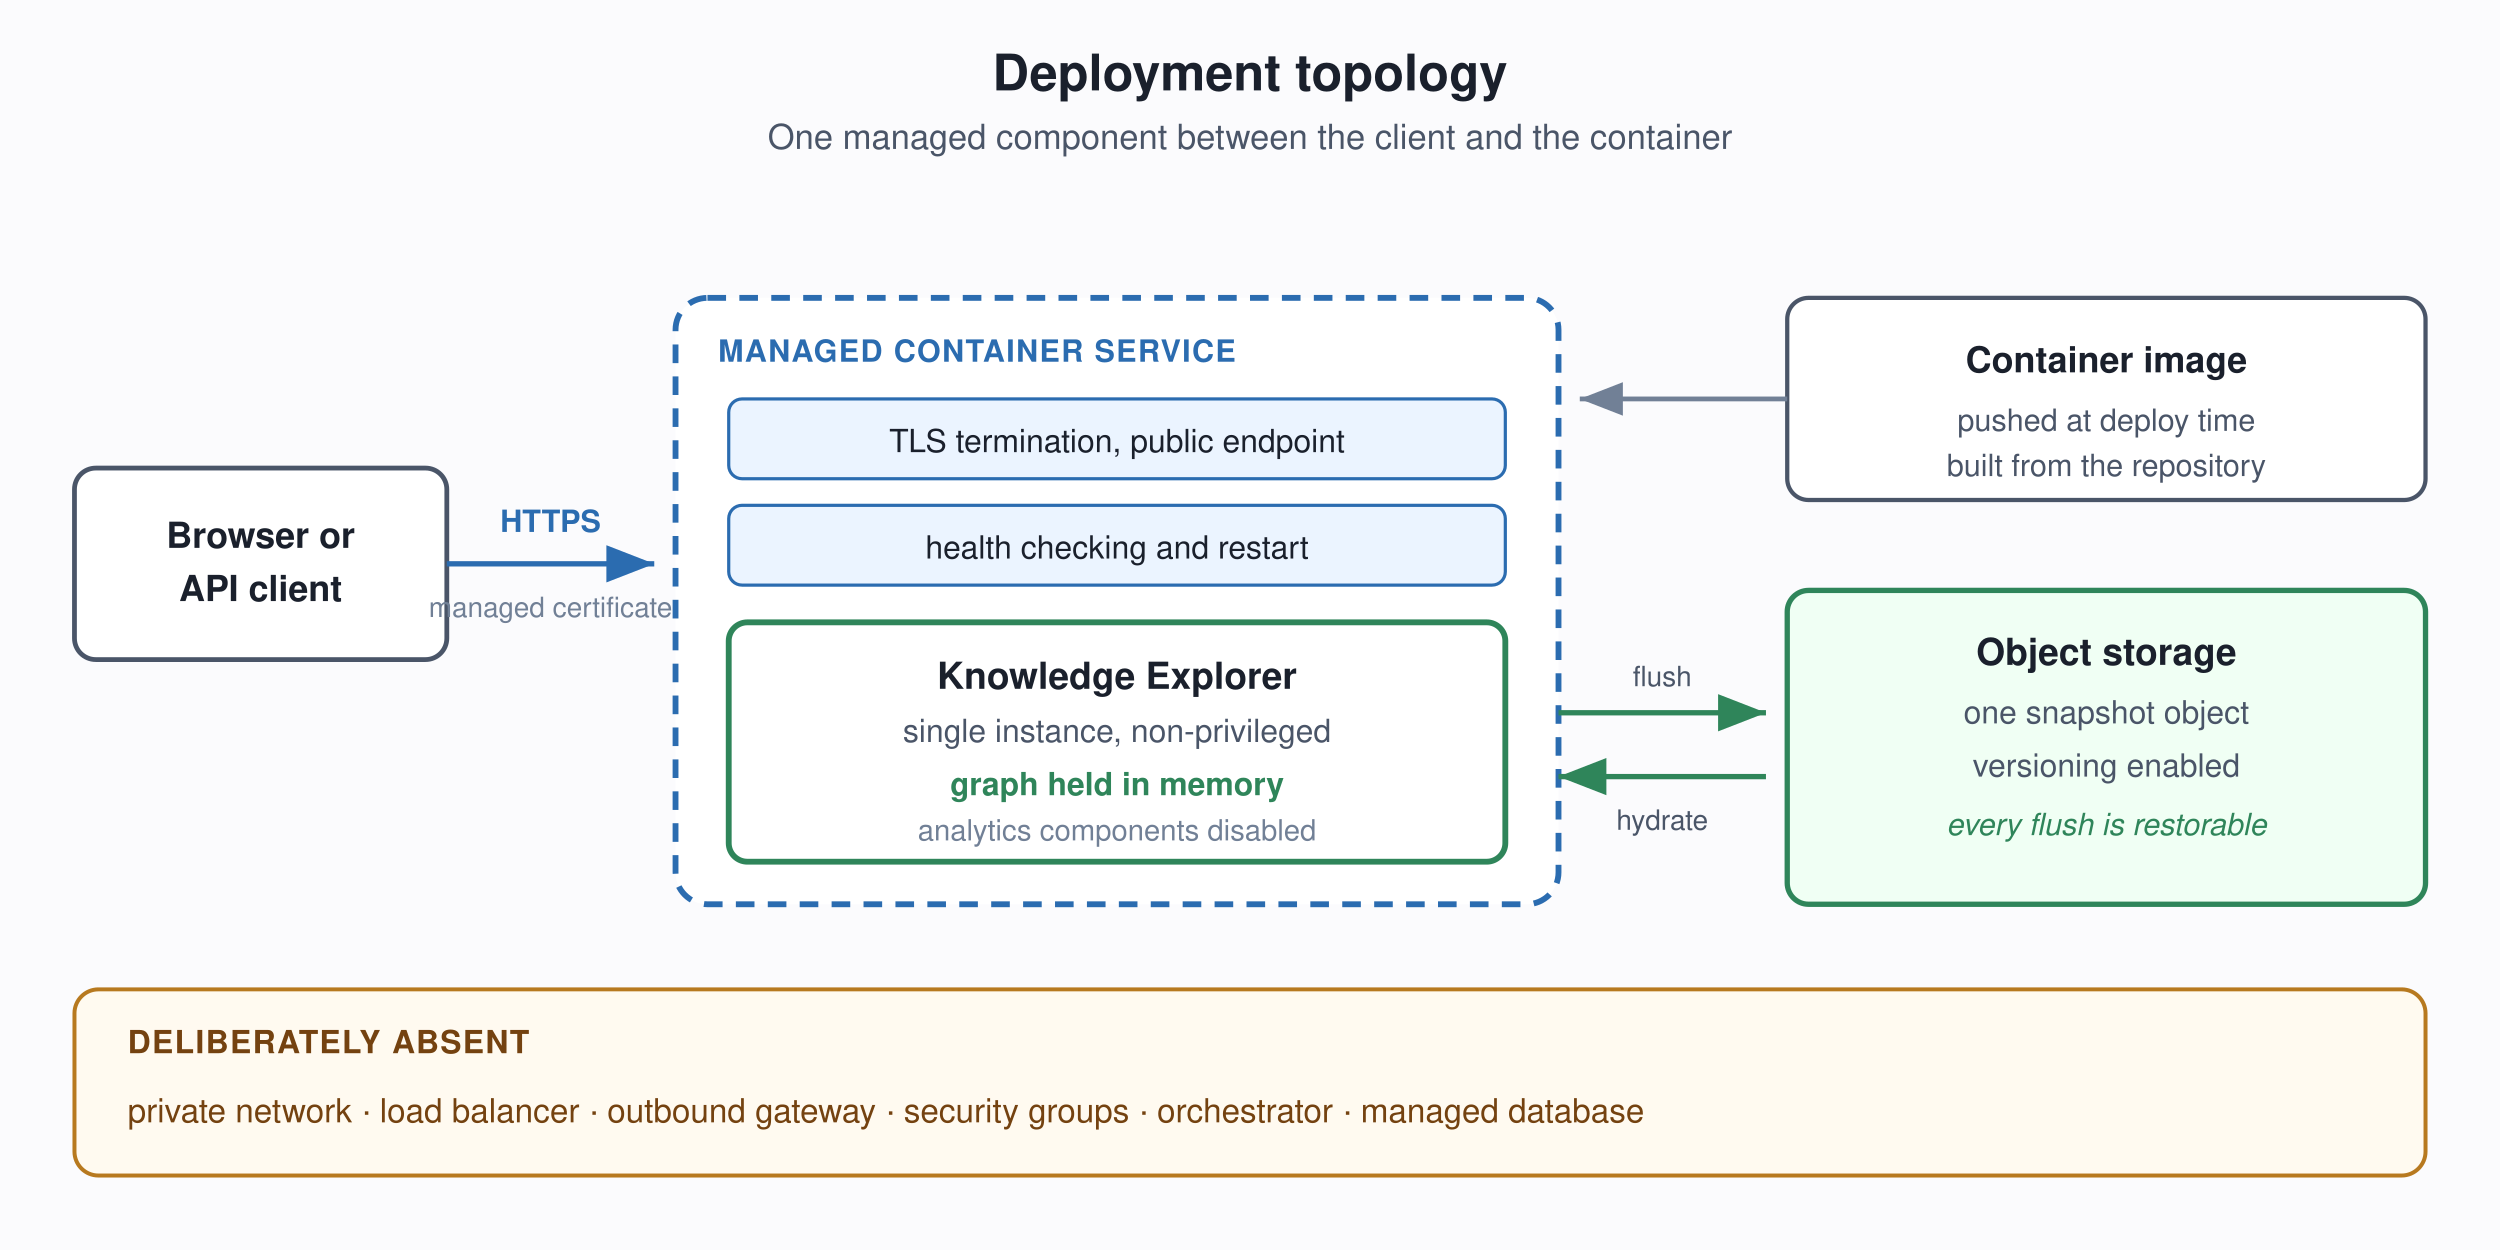
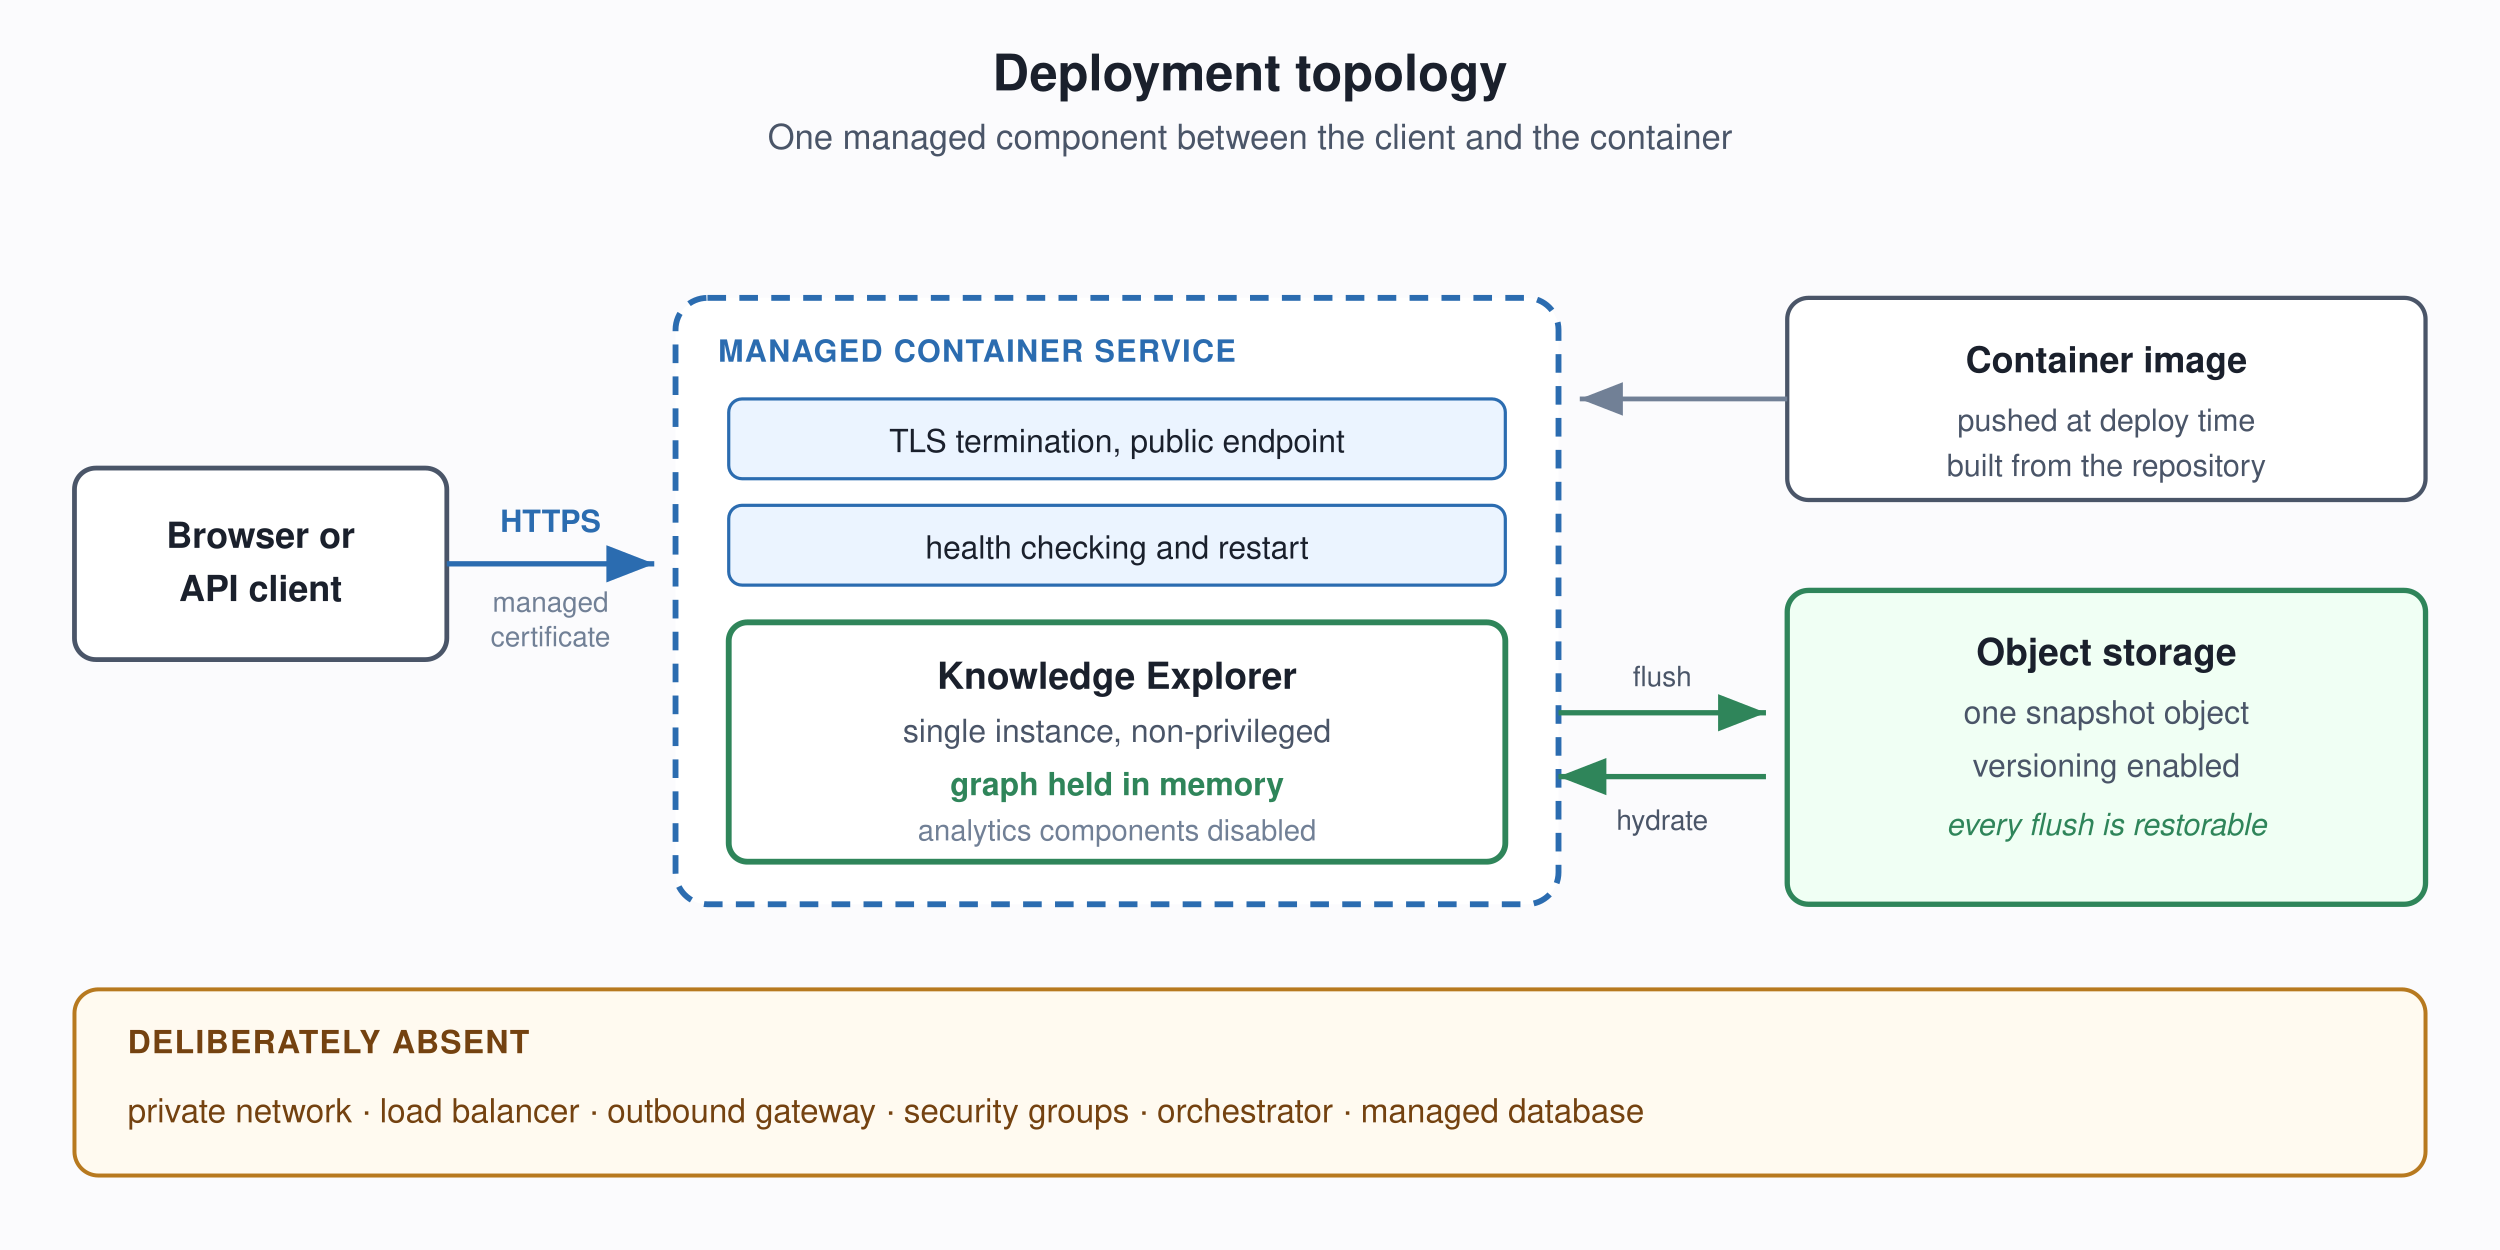
<svg xmlns="http://www.w3.org/2000/svg" viewBox="0 0 940 470" width="940" height="470" font-family="Helvetica, Arial, sans-serif">
  <rect width="940" height="470" fill="#fbfbfd" />
  <text x="470" y="34" text-anchor="middle" font-size="19" font-weight="600" fill="#1a202c">Deployment topology</text>
  <text x="470" y="56" text-anchor="middle" font-size="13" fill="#4a5568">One managed component between the client and the container</text>
  <rect x="28" y="176" width="140" height="72" rx="8" fill="#ffffff" stroke="#4a5568" stroke-width="1.8" />
  <text x="98" y="206" text-anchor="middle" font-size="13.5" font-weight="600" fill="#1a202c">Browser or</text>
  <text x="98" y="226" text-anchor="middle" font-size="13.5" font-weight="600" fill="#1a202c">API client</text>
-   <path d="M 168 212 L 246 212" stroke="#2b6cb0" stroke-width="2" fill="none" marker-end="url(#a1)" />
+   <path d="M 168 212 L 246 212" stroke="#2b6cb0" stroke-width="2" fill="none" marker-end="url(#deployment-topology-blue)" />
  <text x="207" y="200" text-anchor="middle" font-size="11.5" font-weight="600" fill="#2b6cb0">HTTPS</text>
-   <text x="207" y="232" text-anchor="middle" font-size="10.5" fill="#718096">managed certificate</text>
+   <text x="207" y="230" text-anchor="middle" font-size="10.5" fill="#718096">managed</text>
+   <text x="207" y="243" text-anchor="middle" font-size="10.5" fill="#718096">certificate</text>
  <rect x="254" y="112" width="332" height="228" rx="12" fill="#ffffff" stroke="#2b6cb0" stroke-width="2.2" stroke-dasharray="7 5" />
  <text x="270" y="136" font-size="11.5" font-weight="600" fill="#2b6cb0" letter-spacing="0.5">MANAGED CONTAINER SERVICE</text>
  <rect x="274" y="150" width="292" height="30" rx="5" fill="#ebf4ff" stroke="#2b6cb0" stroke-width="1.2" />
  <text x="420" y="170" text-anchor="middle" font-size="12" fill="#1a202c">TLS termination, public endpoint</text>
  <rect x="274" y="190" width="292" height="30" rx="5" fill="#ebf4ff" stroke="#2b6cb0" stroke-width="1.2" />
  <text x="420" y="210" text-anchor="middle" font-size="12" fill="#1a202c">health checking and restart</text>
  <rect x="274" y="234" width="292" height="90" rx="7" fill="#ffffff" stroke="#2f855a" stroke-width="2.2" />
  <text x="420" y="259" text-anchor="middle" font-size="14" font-weight="600" fill="#1a202c">Knowledge Explorer</text>
  <text x="420" y="279" text-anchor="middle" font-size="12" fill="#4a5568">single instance, non-privileged</text>
  <text x="420" y="299" text-anchor="middle" font-size="12" font-weight="600" fill="#2f855a">graph held in memory</text>
  <text x="420" y="316" text-anchor="middle" font-size="11" fill="#718096">analytics components disabled</text>
-   <path d="M 586 268 L 664 268" stroke="#2f855a" stroke-width="2" fill="none" marker-end="url(#a2)" />
-   <path d="M 664 292 L 586 292" stroke="#2f855a" stroke-width="2" fill="none" marker-end="url(#a3)" />
+   <path d="M 586 268 L 664 268" stroke="#2f855a" stroke-width="2" fill="none" marker-end="url(#deployment-topology-green)" />
+   <path d="M 664 292 L 586 292" stroke="#2f855a" stroke-width="2" fill="none" marker-end="url(#deployment-topology-green)" />
  <text x="625" y="258" text-anchor="middle" font-size="10.5" fill="#4a5568">flush</text>
  <text x="625" y="312" text-anchor="middle" font-size="10.5" fill="#4a5568">hydrate</text>
  <rect x="672" y="222" width="240" height="118" rx="8" fill="#f0fff4" stroke="#2f855a" stroke-width="2" />
  <text x="792" y="250" text-anchor="middle" font-size="14" font-weight="600" fill="#1a202c">Object storage</text>
  <text x="792" y="272" text-anchor="middle" font-size="12" fill="#4a5568">one snapshot object</text>
  <text x="792" y="292" text-anchor="middle" font-size="12" fill="#4a5568">versioning enabled</text>
  <text x="792" y="314" text-anchor="middle" font-size="11.5" font-style="italic" fill="#2f855a">every flush is restorable</text>
  <rect x="672" y="112" width="240" height="76" rx="8" fill="#ffffff" stroke="#4a5568" stroke-width="1.6" />
  <text x="792" y="140" text-anchor="middle" font-size="13.5" font-weight="600" fill="#1a202c">Container image</text>
  <text x="792" y="162" text-anchor="middle" font-size="11.5" fill="#4a5568">pushed at deploy time</text>
  <text x="792" y="179" text-anchor="middle" font-size="11.5" fill="#4a5568">built from the repository</text>
-   <path d="M 672 150 L 594 150" stroke="#718096" stroke-width="1.8" fill="none" marker-end="url(#a4)" />
+   <path d="M 672 150 L 594 150" stroke="#718096" stroke-width="1.8" fill="none" marker-end="url(#deployment-topology-grey)" />
  <rect x="28" y="372" width="884" height="70" rx="9" fill="#fffaf0" stroke="#b7791f" stroke-width="1.5" />
  <text x="48" y="396" font-size="12" font-weight="600" fill="#744210" letter-spacing="0.5">DELIBERATELY ABSENT</text>
  <text x="48" y="422" font-size="12.5" fill="#744210">private network  ·  load balancer  ·  outbound gateway  ·  security groups  ·  orchestrator  ·  managed database</text>
  <defs>
-     <marker id="a1" markerWidth="10" markerHeight="10" refX="9" refY="3.5" orient="auto">
+     <marker id="deployment-topology-blue" markerWidth="10" markerHeight="10" refX="9" refY="3.5" orient="auto">
      <path d="M0,0 L0,7 L9,3.5 z" fill="#2b6cb0" />
    </marker>
-     <marker id="a2" markerWidth="10" markerHeight="10" refX="9" refY="3.5" orient="auto">
+     <marker id="deployment-topology-green" markerWidth="10" markerHeight="10" refX="9" refY="3.5" orient="auto">
      <path d="M0,0 L0,7 L9,3.5 z" fill="#2f855a" />
    </marker>
-     <marker id="a3" markerWidth="10" markerHeight="10" refX="9" refY="3.5" orient="auto">
-       <path d="M0,0 L0,7 L9,3.5 z" fill="#2f855a" />
-     </marker>
-     <marker id="a4" markerWidth="10" markerHeight="10" refX="9" refY="3.5" orient="auto">
+     <marker id="deployment-topology-grey" markerWidth="10" markerHeight="10" refX="9" refY="3.5" orient="auto">
      <path d="M0,0 L0,7 L9,3.5 z" fill="#718096" />
    </marker>
  </defs>
</svg>
